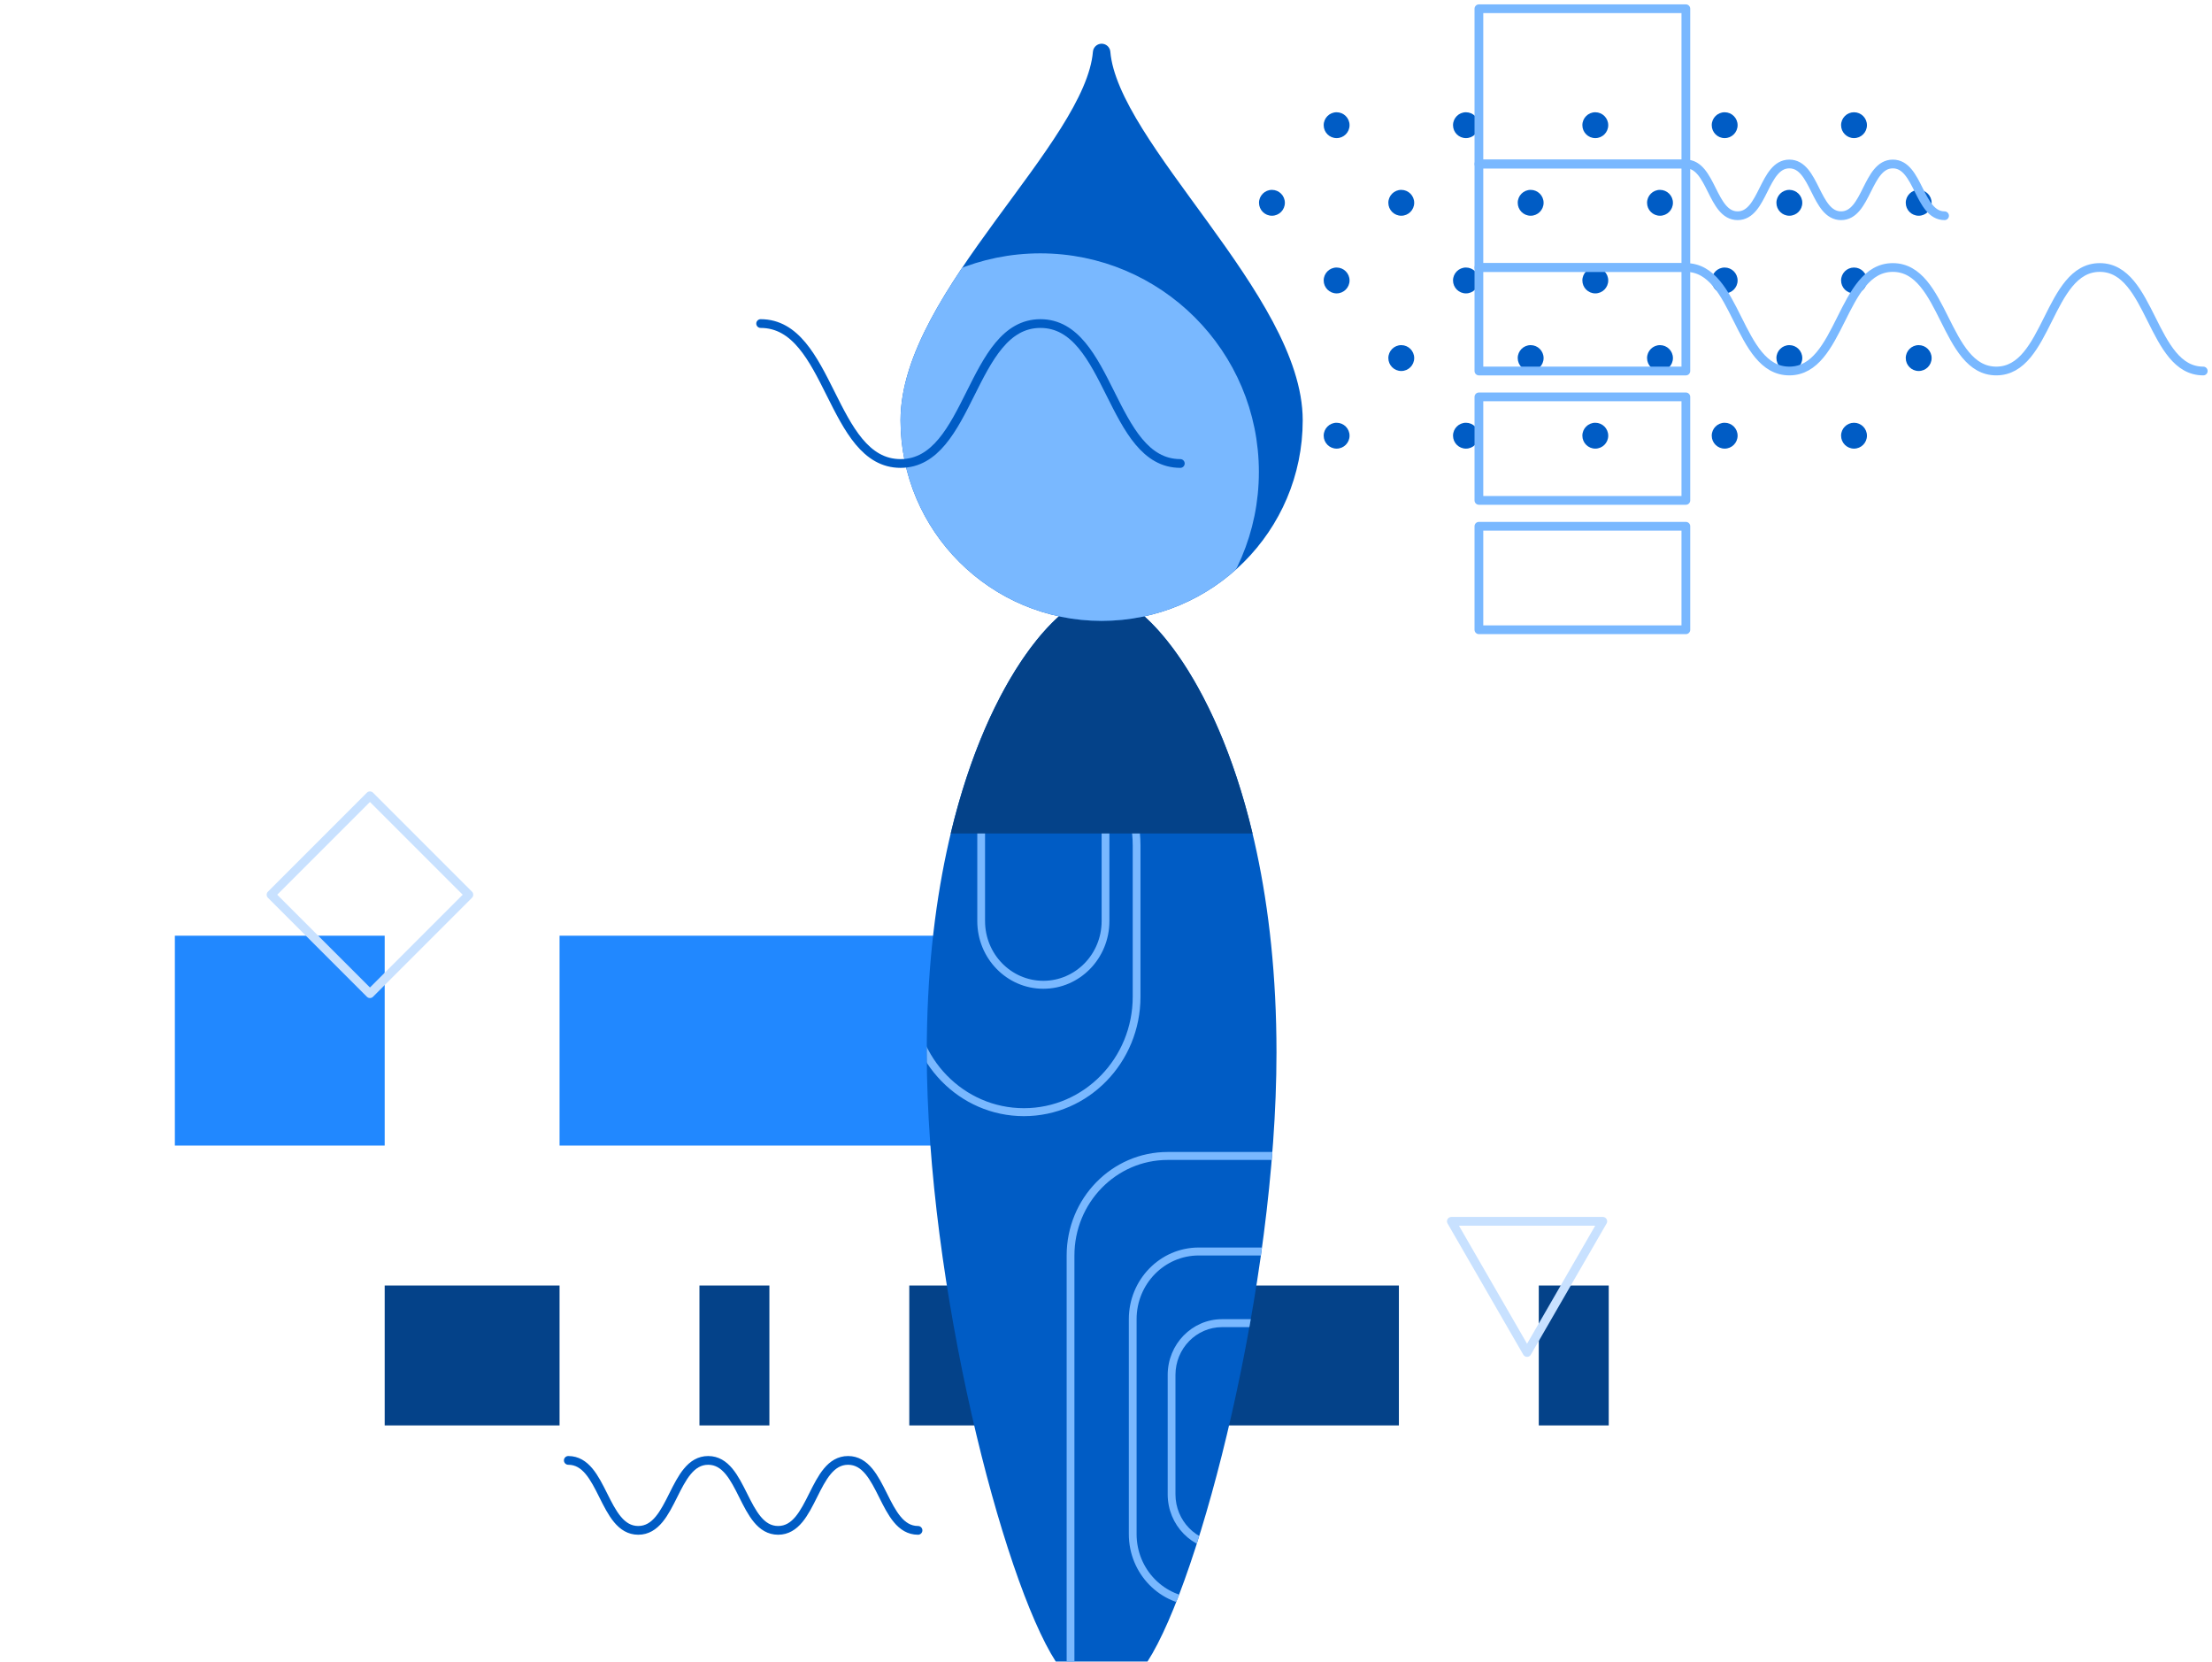
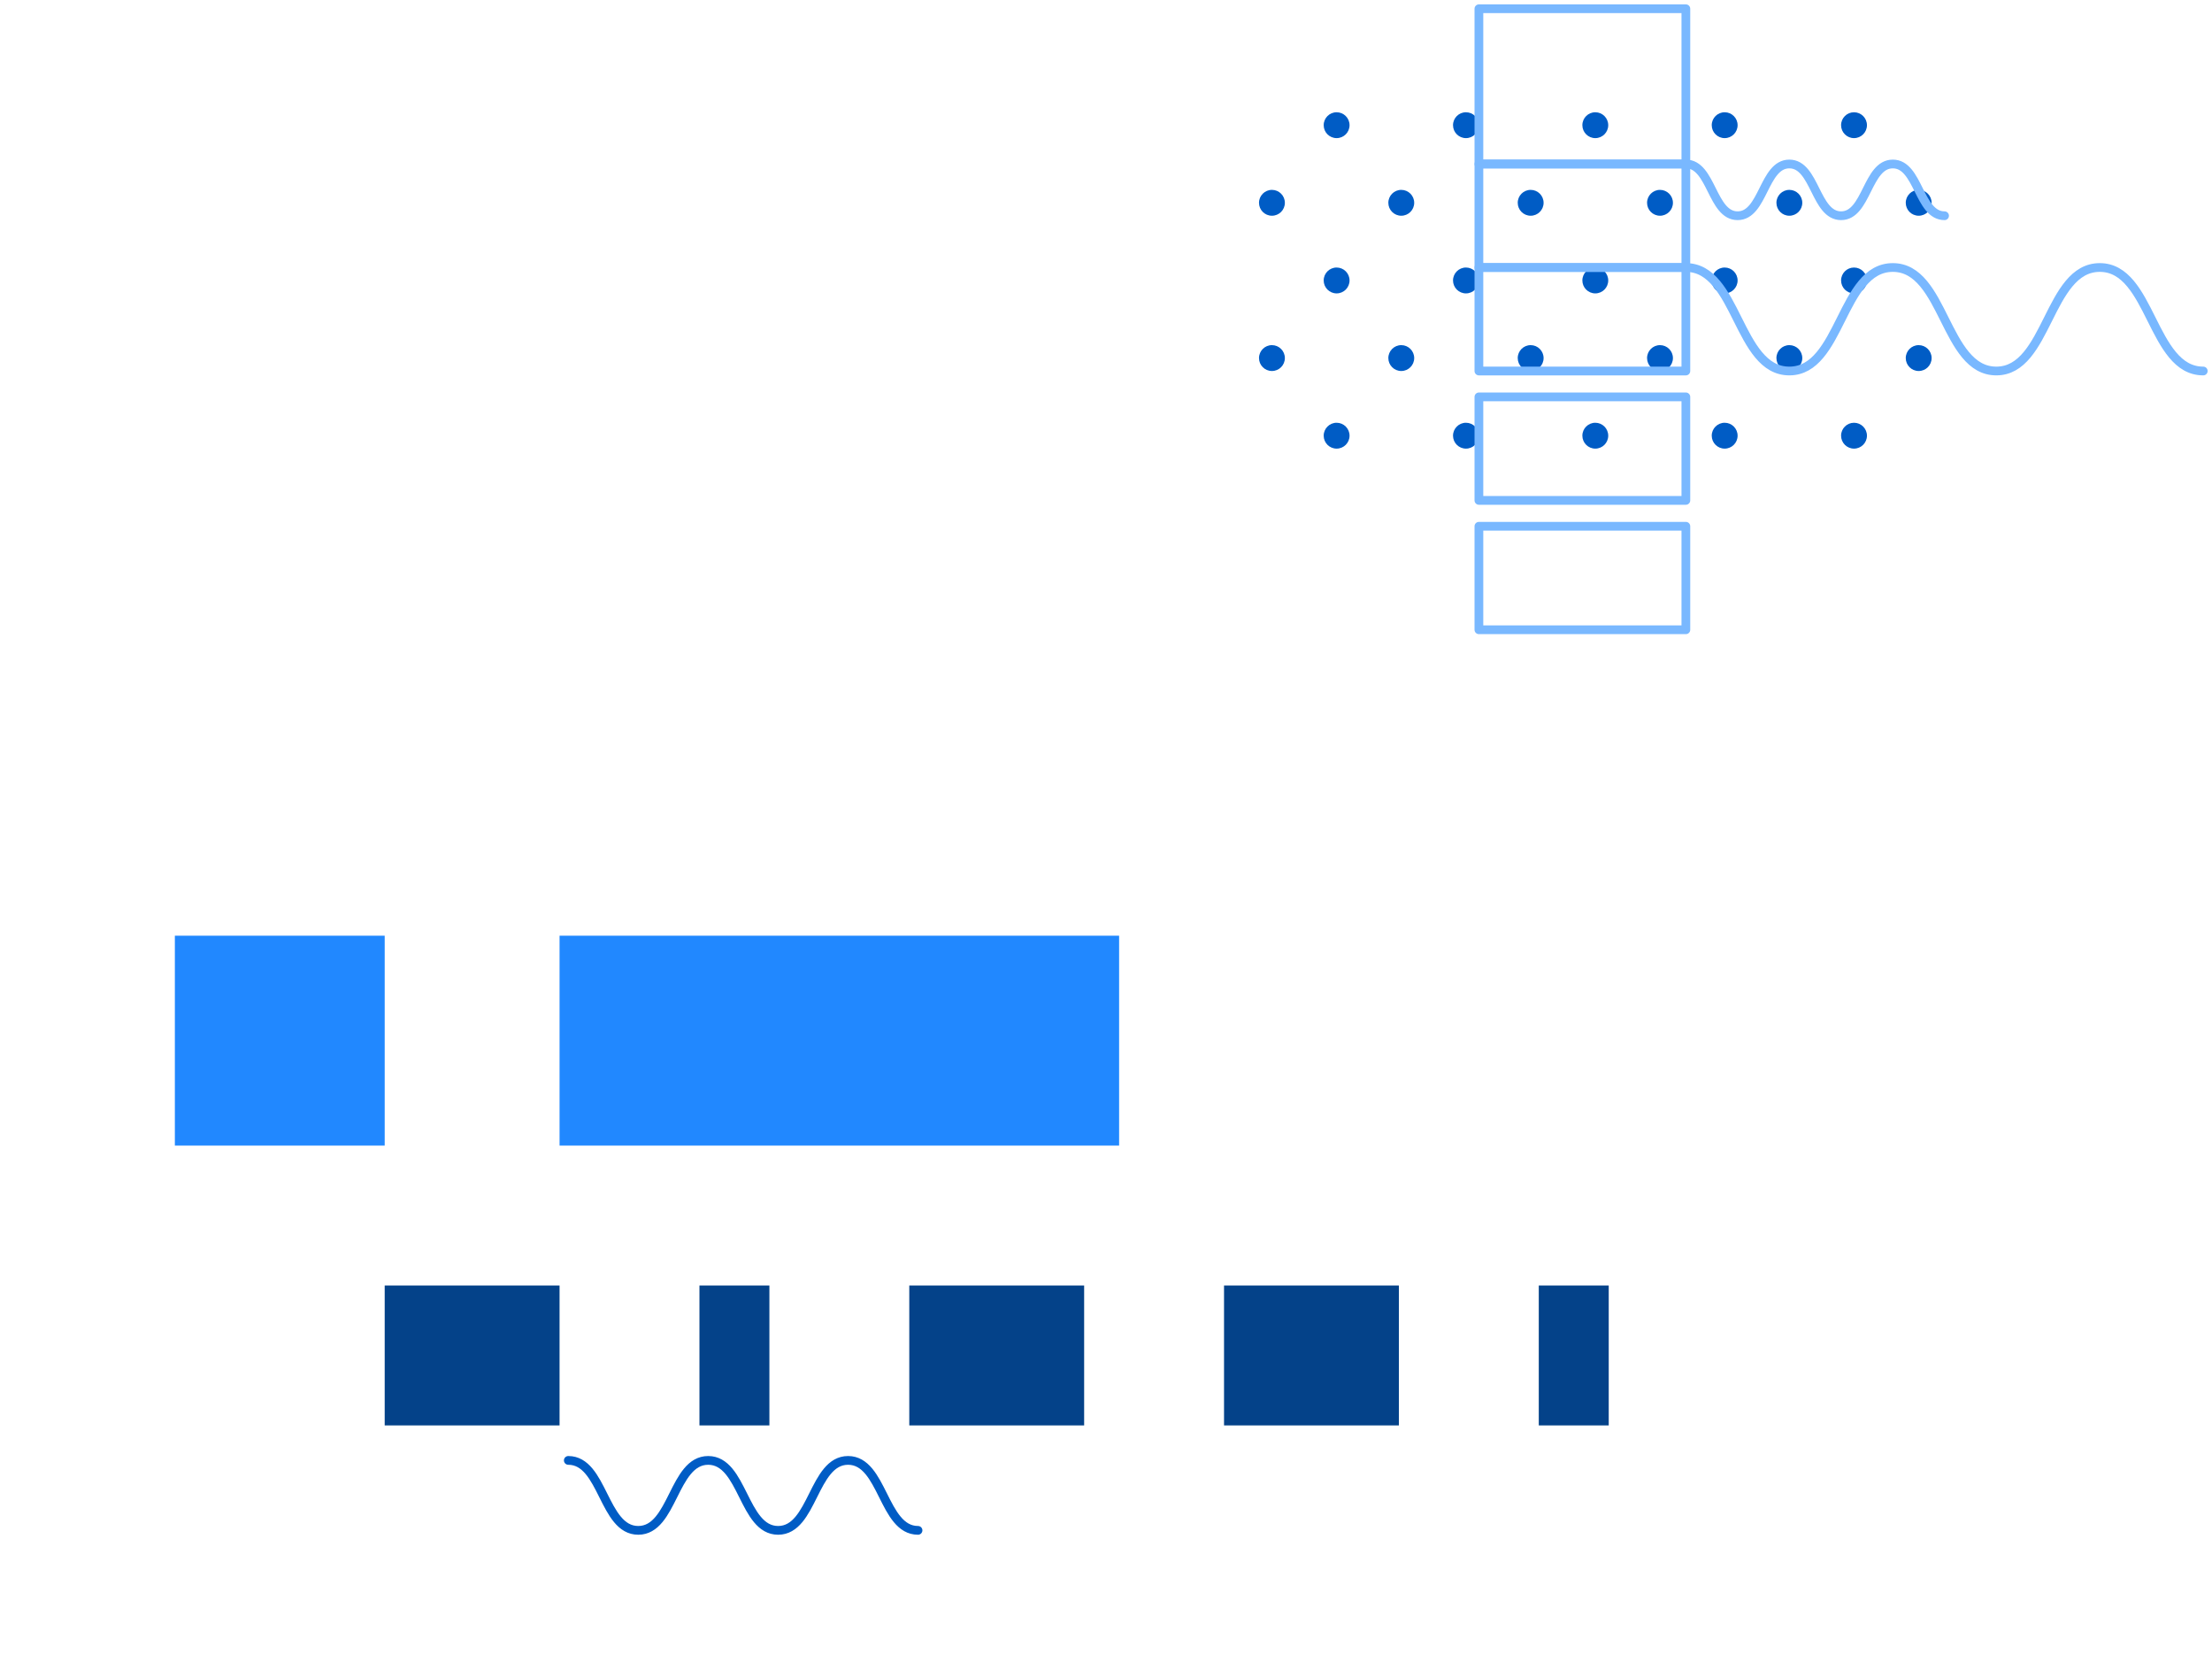
<svg xmlns="http://www.w3.org/2000/svg" width="100%" viewBox="-20 0 253 190" fill="none">
  <path d="M45 167C49 167 49 175 53 175C57 175 57 167 61 167C65 167 65 175 69 175C73 175 73 167 77 167C81 167 81 175 85 175" stroke="#005CC5" stroke-linecap="round" stroke-linejoin="round" />
  <circle cx="132.877" cy="14.316" r="1.479" fill="#005CC5" />
  <circle cx="147.67" cy="14.316" r="1.479" fill="#005CC5" />
  <circle cx="162.464" cy="14.316" r="1.479" fill="#005CC5" />
  <circle cx="177.261" cy="14.316" r="1.479" fill="#005CC5" />
  <circle cx="192.055" cy="14.316" r="1.479" fill="#005CC5" />
  <circle cx="140.272" cy="23.191" r="1.479" fill="#005CC5" />
  <circle cx="155.071" cy="23.191" r="1.479" fill="#005CC5" />
  <circle cx="169.864" cy="23.191" r="1.479" fill="#005CC5" />
  <circle cx="184.659" cy="23.191" r="1.479" fill="#005CC5" />
  <circle cx="199.452" cy="23.191" r="1.479" fill="#005CC5" />
  <circle cx="132.877" cy="32.071" r="1.479" fill="#005CC5" />
  <circle cx="147.67" cy="32.071" r="1.479" fill="#005CC5" />
  <circle cx="162.464" cy="32.071" r="1.479" fill="#005CC5" />
  <circle cx="177.261" cy="32.071" r="1.479" fill="#005CC5" />
  <circle cx="192.055" cy="32.071" r="1.479" fill="#005CC5" />
  <circle cx="140.272" cy="40.946" r="1.479" fill="#005CC5" />
  <circle cx="125.479" cy="23.191" r="1.479" fill="#005CC5" />
  <circle cx="125.479" cy="40.946" r="1.479" fill="#005CC5" />
  <circle cx="155.071" cy="40.946" r="1.479" fill="#005CC5" />
  <circle cx="169.864" cy="40.946" r="1.479" fill="#005CC5" />
  <circle cx="184.659" cy="40.946" r="1.479" fill="#005CC5" />
  <circle cx="199.452" cy="40.946" r="1.479" fill="#005CC5" />
  <circle cx="132.877" cy="49.822" r="1.479" fill="#005CC5" />
  <circle cx="147.67" cy="49.822" r="1.479" fill="#005CC5" />
  <circle cx="162.464" cy="49.822" r="1.479" fill="#005CC5" />
  <circle cx="177.261" cy="49.822" r="1.479" fill="#005CC5" />
  <circle cx="192.055" cy="49.822" r="1.479" fill="#005CC5" />
  <path d="M202.412 24.67C199.453 24.67 199.453 18.752 196.494 18.752C193.535 18.752 193.535 24.67 190.576 24.67C187.617 24.67 187.617 18.752 184.659 18.752C181.7 18.752 181.7 24.67 178.741 24.67C175.782 24.67 175.782 18.752 172.823 18.752" stroke="#79B8FF" stroke-linecap="round" stroke-linejoin="round" />
  <path d="M232 42.425C226.082 42.425 226.082 30.589 220.164 30.589C214.246 30.589 214.246 42.425 208.329 42.425C202.411 42.425 202.411 30.589 196.493 30.589C190.575 30.589 190.575 42.425 184.657 42.425C178.739 42.425 178.739 30.589 172.822 30.589" stroke="#79B8FF" stroke-linecap="round" stroke-linejoin="round" />
  <rect x="149.151" y="1" width="23.671" height="17.753" stroke="#79B8FF" stroke-linejoin="round" />
  <rect x="149.151" y="45.385" width="23.671" height="11.836" stroke="#79B8FF" stroke-linejoin="round" />
  <rect x="149.151" y="60.179" width="23.671" height="11.836" stroke="#79B8FF" stroke-linejoin="round" />
  <rect x="149.151" y="18.755" width="23.671" height="11.836" stroke="#79B8FF" stroke-linejoin="round" />
  <rect x="149.151" y="30.591" width="23.671" height="11.836" stroke="#79B8FF" stroke-linejoin="round" />
  <rect y="107" width="24" height="24" fill="#2188FF" />
  <rect x="24" y="147" width="20" height="16" fill="#044289" />
  <rect x="84" y="147" width="20" height="16" fill="#044289" />
  <rect x="120" y="147" width="20" height="16" fill="#044289" />
  <rect x="60" y="147" width="8" height="16" fill="#044289" />
  <rect x="156" y="147" width="8" height="16" fill="#044289" />
  <rect x="44" y="107" width="64" height="24" fill="#2188FF" />
-   <rect x="22.314" y="91" width="16" height="16" transform="rotate(45 22.3137 91)" stroke="#C8E1FF" stroke-linejoin="round" />
-   <path d="M146 139.66L154.66 154.66L163.321 139.66L146 139.66Z" stroke="#C8E1FF" stroke-linecap="round" stroke-linejoin="round" />
-   <path fill-rule="evenodd" clip-rule="evenodd" d="M111.247 190C117.29 180.642 126 146.951 126 120.351C126 85.405 112.136 68.001 106 68.001C99.864 68.001 86 85.405 86 120.351C86 146.951 94.71 180.642 100.753 190H111.247Z" fill="#005CC5" />
-   <mask id="mask0" mask-type="alpha" maskUnits="userSpaceOnUse" x="86" y="68" width="40" height="122">
-     <path fill-rule="evenodd" clip-rule="evenodd" d="M111.247 190C117.29 180.642 126 146.951 126 120.351C126 85.405 112.136 68.001 106 68.001C99.864 68.001 86 85.405 86 120.351C86 146.951 94.71 180.642 100.753 190H111.247Z" fill="#005CC5" />
-   </mask>
-   <g mask="url(#mask0)">
-     <path fill-rule="evenodd" clip-rule="evenodd" d="M106.889 90.761C106.889 86.487 103.506 83.022 99.334 83.022C95.161 83.022 91.778 86.487 91.778 90.761V105.328C91.778 109.602 95.161 113.067 99.334 113.067C103.506 113.067 106.889 109.602 106.889 105.328V90.761ZM99.334 83.933C103.016 83.933 106 86.99 106 90.761V105.328C106 109.099 103.016 112.157 99.334 112.157C95.652 112.157 92.667 109.099 92.667 105.328V90.761C92.667 86.99 95.652 83.933 99.334 83.933Z" fill="#79B8FF" />
-     <path fill-rule="evenodd" clip-rule="evenodd" d="M110.445 96.679C110.445 89.136 104.475 83.022 97.111 83.022C89.748 83.022 83.778 89.136 83.778 96.679V113.977C83.778 121.52 89.748 127.634 97.111 127.634C104.475 127.634 110.445 121.52 110.445 113.977V96.679ZM97.111 83.933C103.984 83.933 109.556 89.639 109.556 96.679V113.977C109.556 121.017 103.984 126.724 97.111 126.724C90.239 126.724 84.667 121.017 84.667 113.977V96.679C84.667 89.639 90.239 83.933 97.111 83.933Z" fill="#79B8FF" />
-     <path fill-rule="evenodd" clip-rule="evenodd" d="M126 131.731H113.556C107.174 131.731 102 137.03 102 143.567V196.373C102 202.91 107.174 208.209 113.556 208.209H126C132.382 208.209 137.556 202.91 137.556 196.373V143.567C137.556 137.03 132.382 131.731 126 131.731ZM126 132.642C131.891 132.642 136.667 137.533 136.667 143.567V196.373C136.667 202.407 131.891 207.298 126 207.298H113.556C107.665 207.298 102.889 202.407 102.889 196.373V143.567C102.889 137.533 107.665 132.642 113.556 132.642H126Z" fill="#79B8FF" />
-     <path fill-rule="evenodd" clip-rule="evenodd" d="M124.223 142.657H117.111C112.693 142.657 109.111 146.325 109.111 150.851V175.433C109.111 179.958 112.693 183.627 117.111 183.627H124.223C128.641 183.627 132.223 179.958 132.223 175.433V150.851C132.223 146.325 128.641 142.657 124.223 142.657ZM124.223 143.567C128.15 143.567 131.334 146.828 131.334 150.851V175.433C131.334 179.455 128.15 182.716 124.223 182.716H117.111C113.184 182.716 110 179.455 110 175.433V150.851C110 146.828 113.184 143.567 117.111 143.567H124.223Z" fill="#79B8FF" />
-     <path fill-rule="evenodd" clip-rule="evenodd" d="M124.223 150.851H119.778C116.342 150.851 113.556 153.704 113.556 157.224V170.88C113.556 174.4 116.342 177.254 119.778 177.254H124.223C127.659 177.254 130.445 174.4 130.445 170.88V157.224C130.445 153.704 127.659 150.851 124.223 150.851ZM124.223 151.761C127.168 151.761 129.556 154.207 129.556 157.224V170.88C129.556 173.897 127.168 176.343 124.223 176.343H119.778C116.833 176.343 114.445 173.897 114.445 170.88V157.224C114.445 154.207 116.833 151.761 119.778 151.761H124.223Z" fill="#79B8FF" />
-   </g>
-   <path fill-rule="evenodd" clip-rule="evenodd" d="M123.26 95.313H88.74C93.097 77.087 101.566 68 106 68C110.434 68 118.903 77.087 123.26 95.313Z" fill="#044289" />
-   <path d="M128 48.057C128 60.176 118.15 70 106 70C93.85 70 84 60.176 84 48.057C84 33.886 105.083 16.971 106 6C106.917 16.971 128 34.343 128 48.057Z" fill="#005CC5" stroke="#005CC5" stroke-width="2" stroke-linecap="round" stroke-linejoin="round" />
-   <mask id="mask1" mask-type="alpha" maskUnits="userSpaceOnUse" x="83" y="5" width="46" height="67">
-     <path d="M128 48.057C128 60.176 118.15 70 106 70C93.85 70 84 60.176 84 48.057C84 33.886 105.083 16.971 106 6C106.917 16.971 128 34.343 128 48.057Z" fill="#C8E1FF" stroke="#C8E1FF" stroke-width="2" />
-   </mask>
-   <g mask="url(#mask1)">
-     <circle cx="98.986" cy="53.971" r="24" fill="#79B8FF" stroke="#79B8FF" stroke-width="2" />
-   </g>
-   <path d="M67 37C75 37 75 53 83 53C91 53 91 37 99 37C107 37 107 53 115 53" stroke="#005CC5" stroke-linecap="round" />
</svg>
